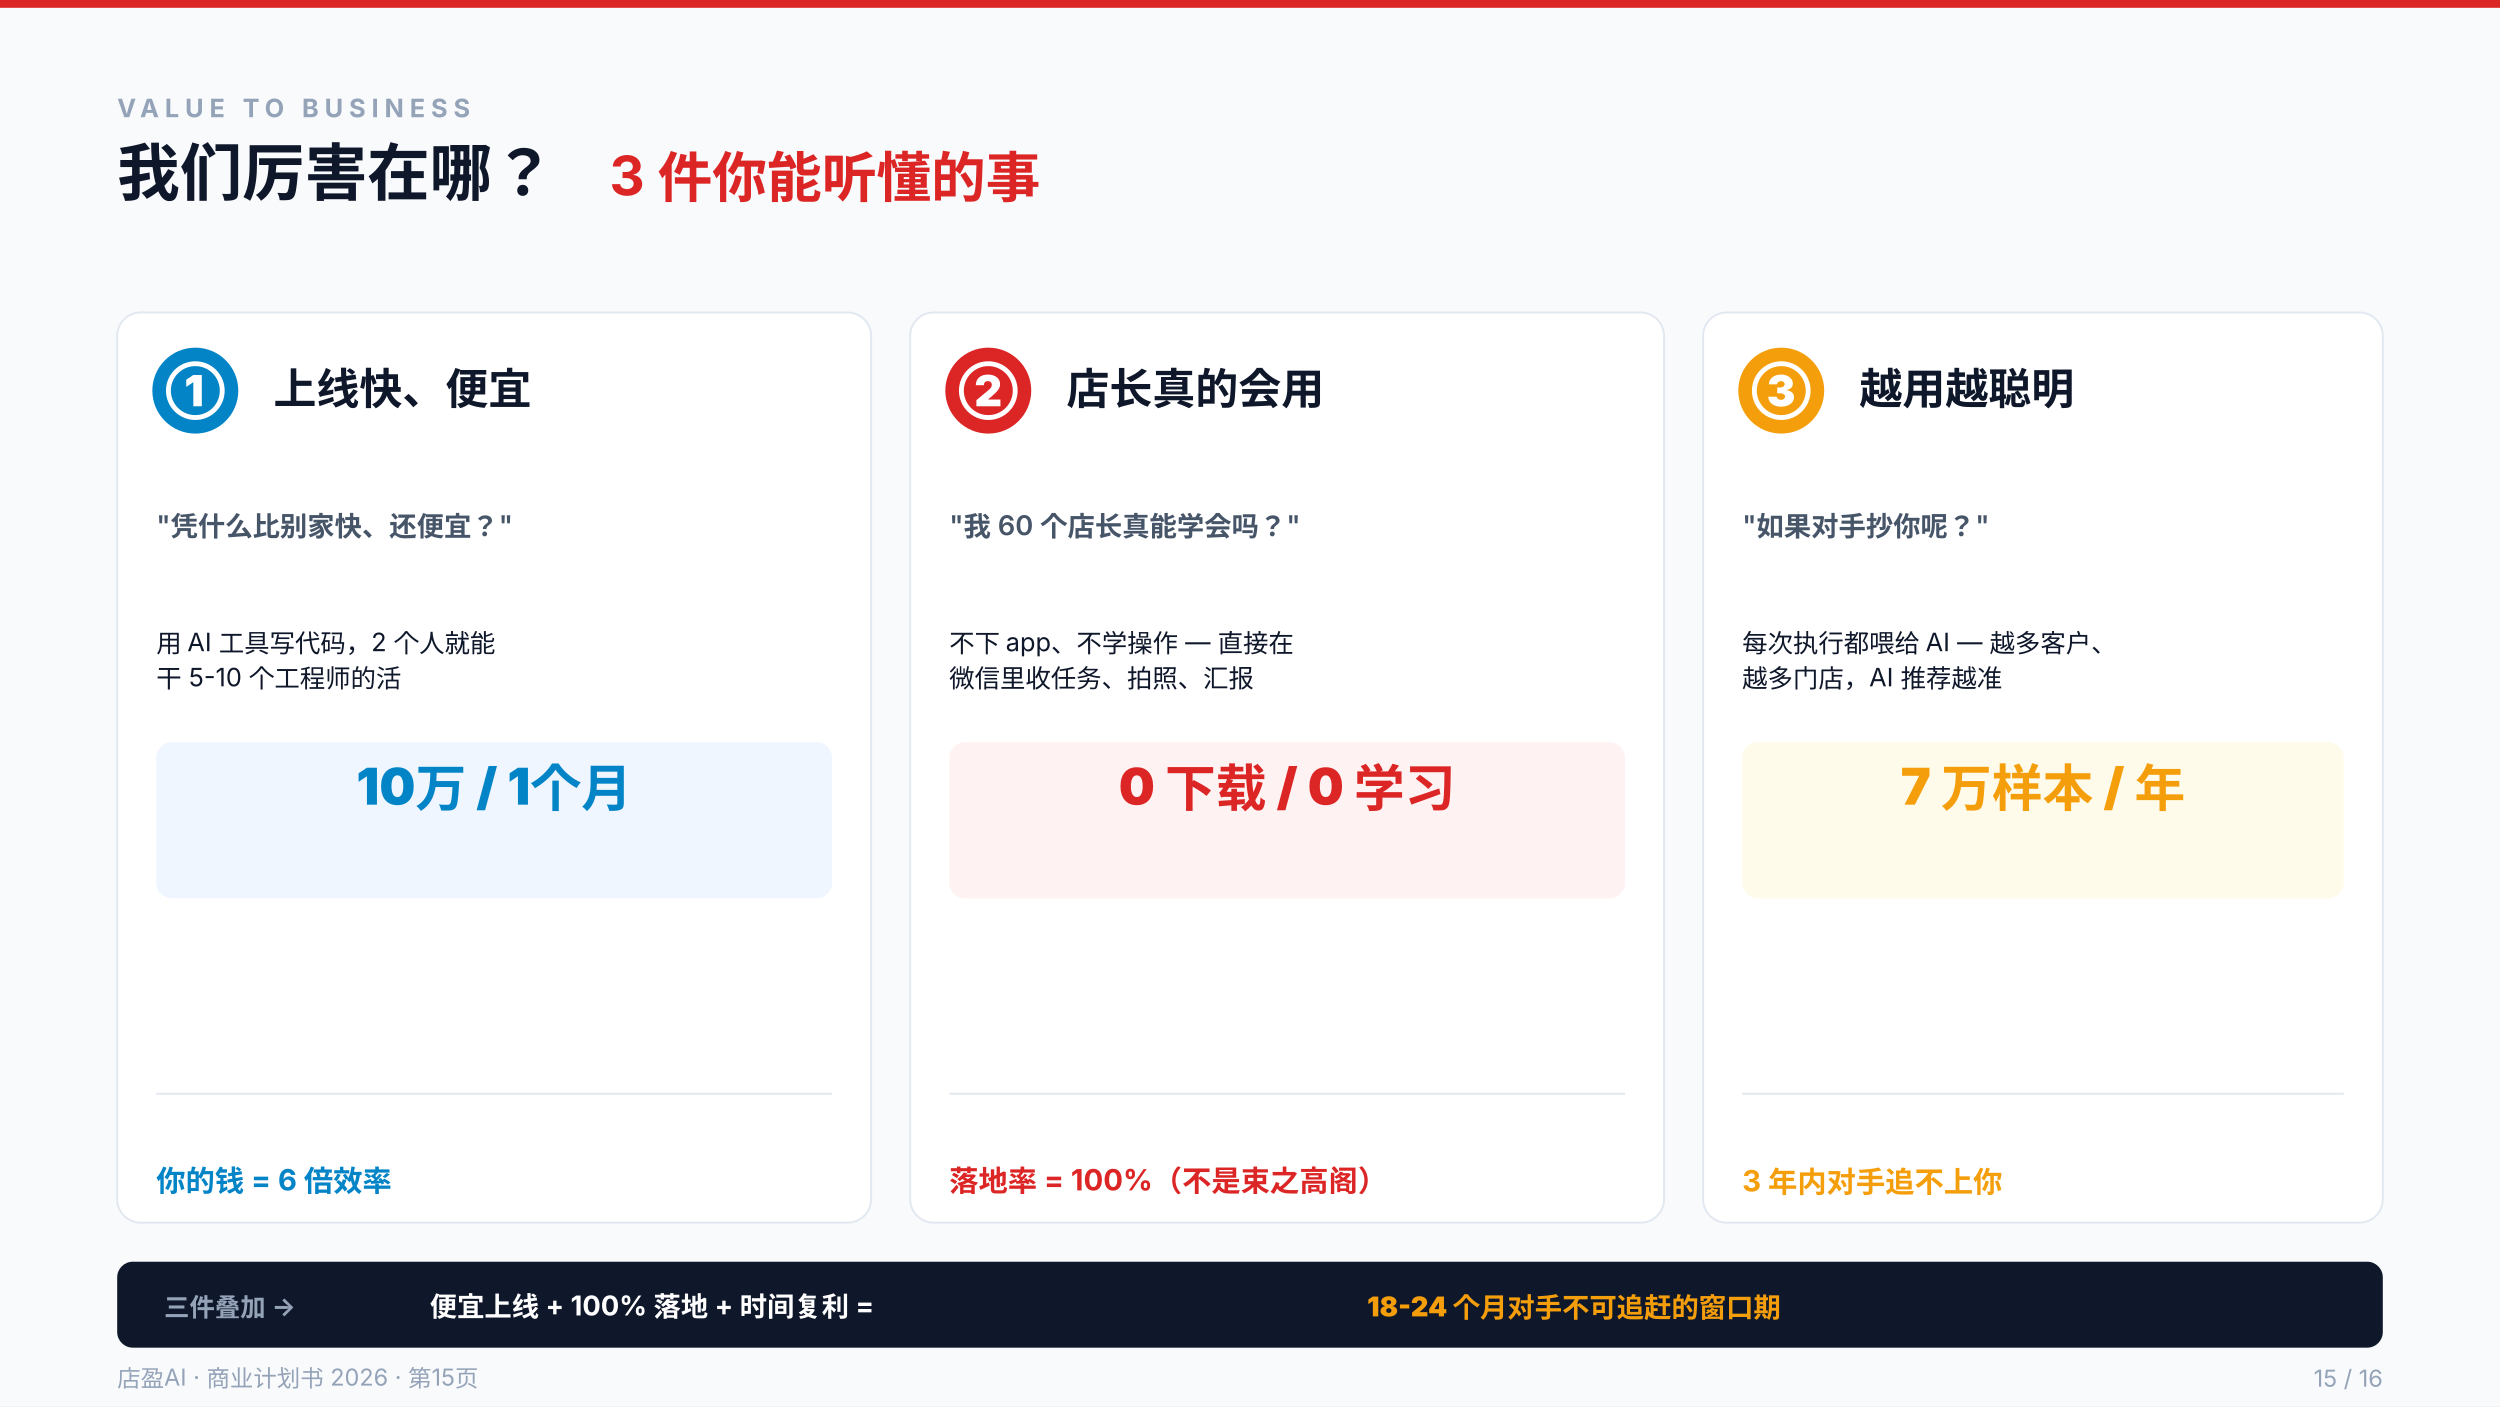
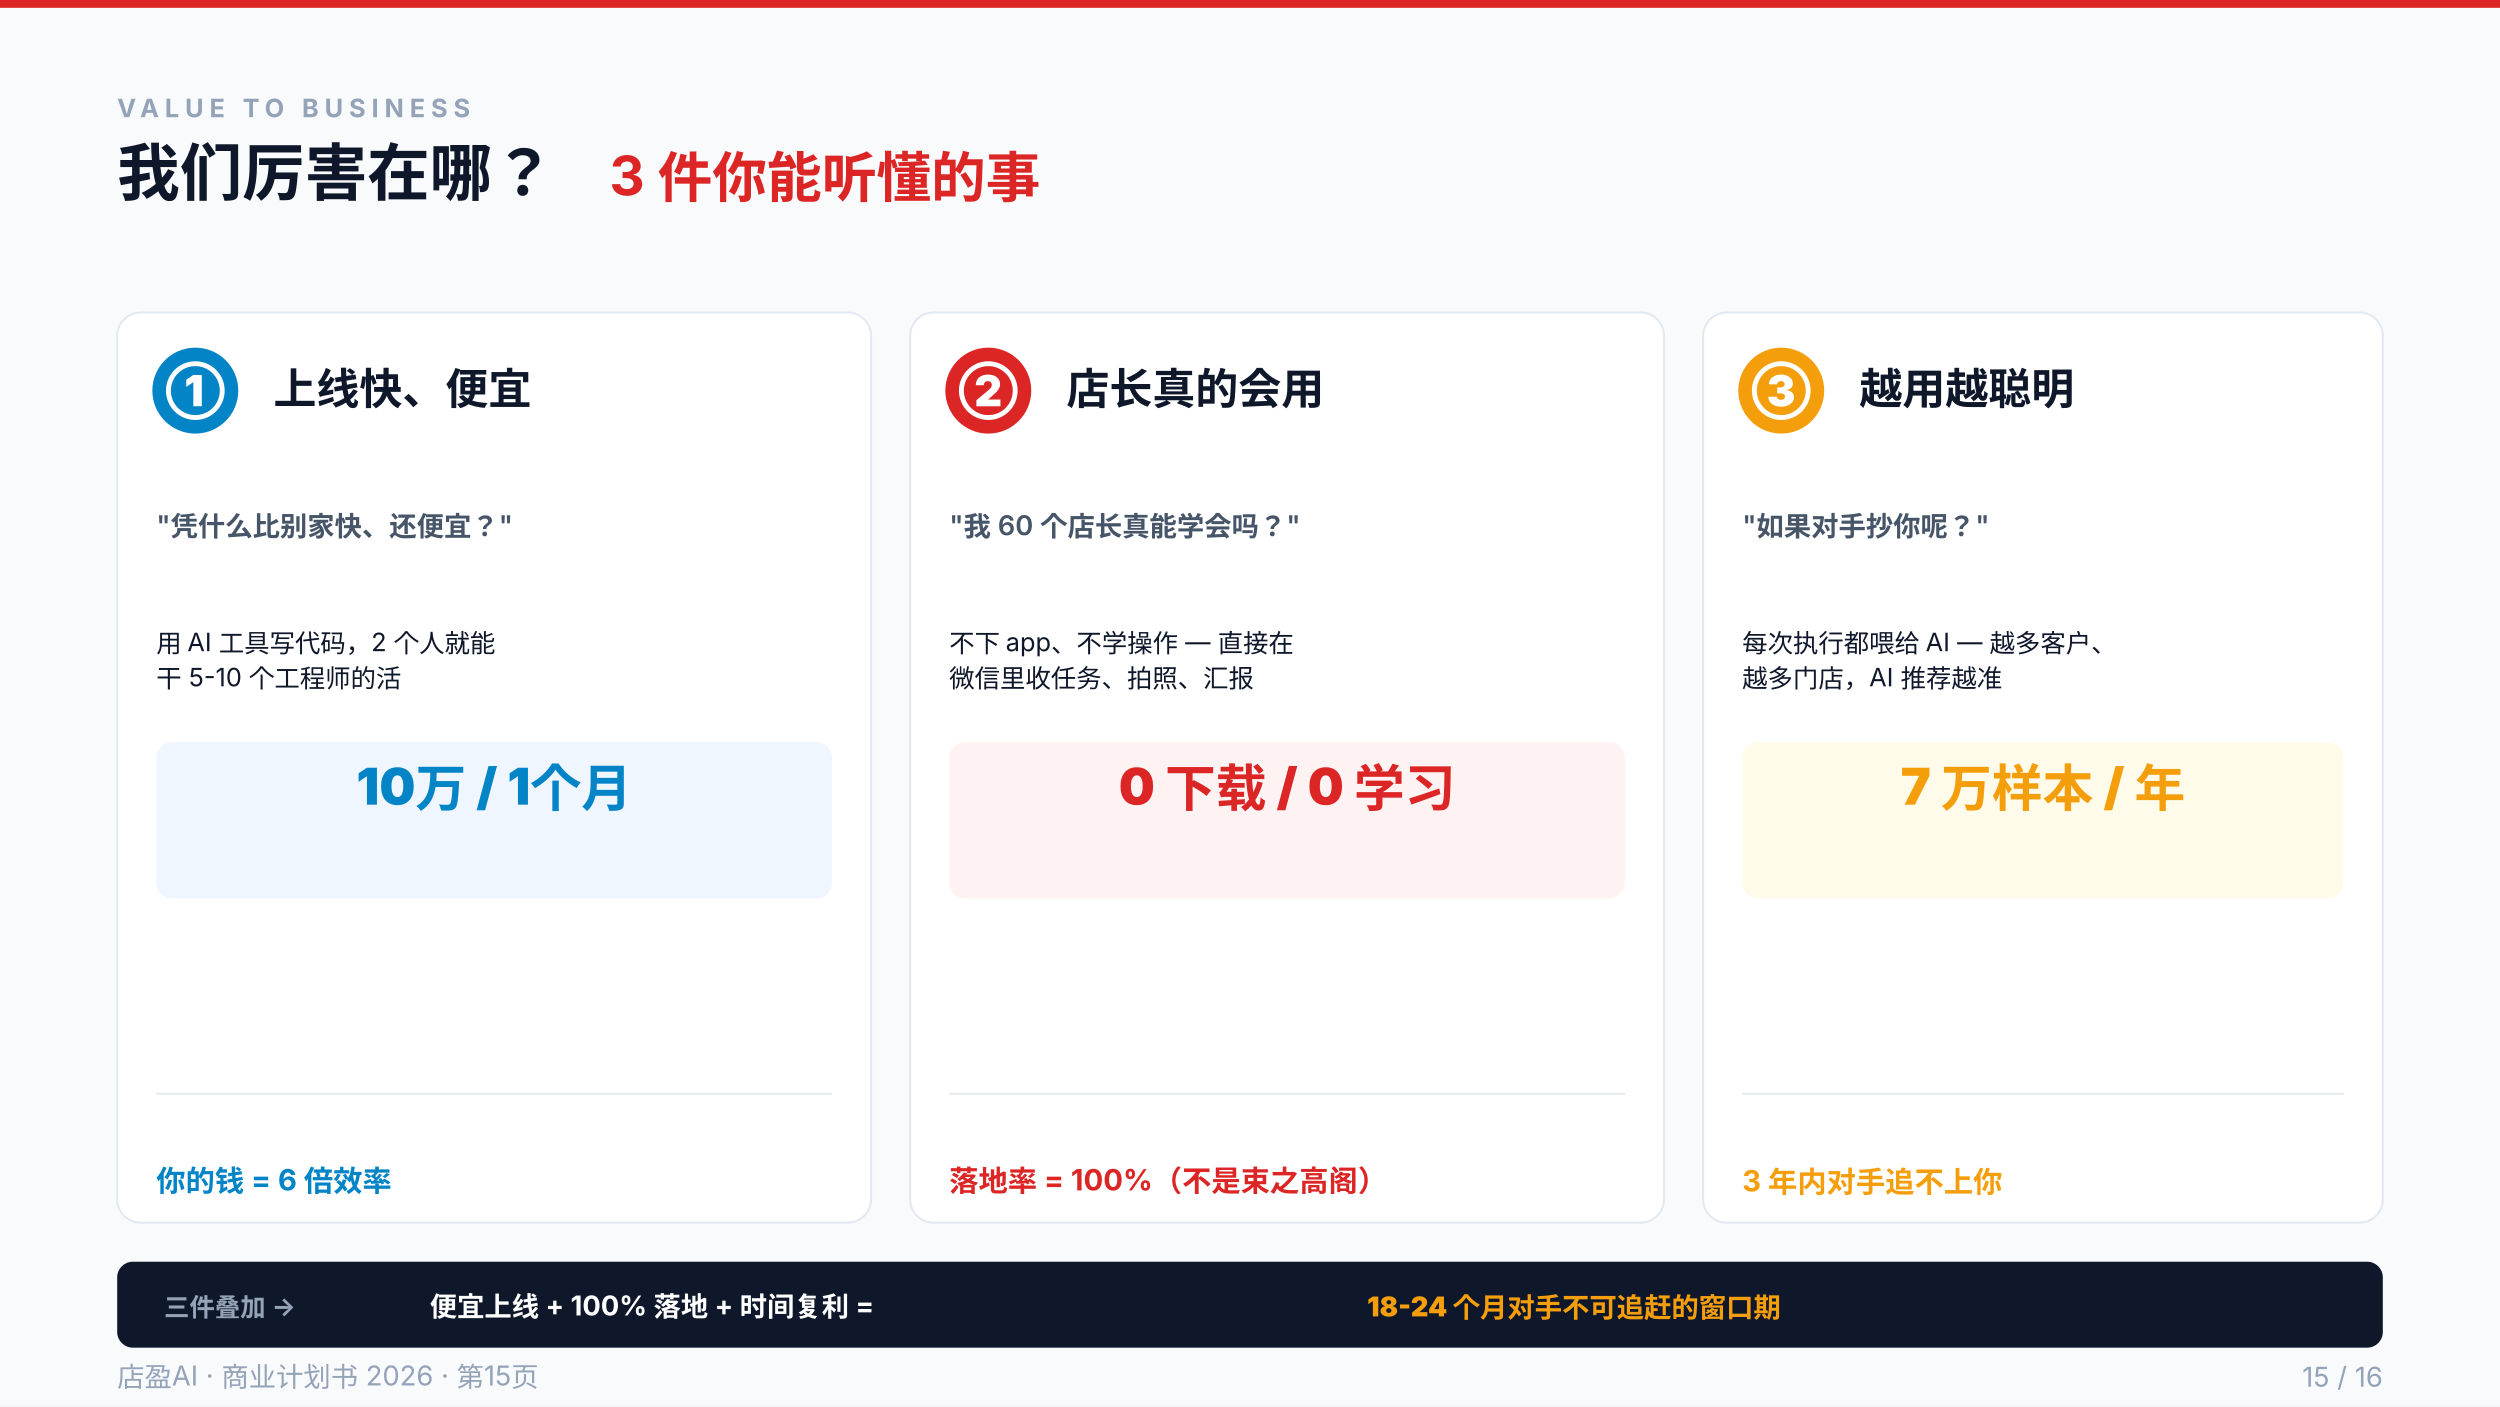
<svg xmlns="http://www.w3.org/2000/svg" width="1280" height="720" viewBox="0 0 1280 720">
  <rect width="1280" height="720" fill="#f8fafc" />
  <rect width="1280" height="4" fill="#dc2626" />
  <text x="60" y="60" font-family="system-ui,-apple-system,PingFang SC,Microsoft YaHei,sans-serif" font-size="13" fill="#94a3b8" font-weight="700" letter-spacing="3">VALUE TO BUSINESS</text>
  <text x="60" y="100" font-family="system-ui,-apple-system,PingFang SC,Microsoft YaHei,sans-serif" font-size="32" font-weight="900" fill="#0f172a">我们厉害在哪？</text>
  <text x="312" y="100" font-family="system-ui,-apple-system,PingFang SC,Microsoft YaHei,sans-serif" font-size="28" font-weight="700" fill="#dc2626">3 件你能听懂的事</text>
  <rect x="60" y="160" width="386" height="466" rx="12" fill="#ffffff" stroke="#e2e8f0" stroke-width="1" />
  <circle cx="100" cy="200" r="22" fill="#0284c7" />
  <text x="100" y="208" font-family="system-ui,-apple-system,PingFang SC,Microsoft YaHei,sans-serif" font-size="22" font-weight="900" fill="#ffffff" text-anchor="middle">①</text>
  <text x="140" y="207" font-family="system-ui,-apple-system,PingFang SC,Microsoft YaHei,sans-serif" font-size="22" font-weight="900" fill="#0f172a">上线快、便宜</text>
  <text x="80" y="274" font-family="system-ui,-apple-system,PingFang SC,Microsoft YaHei,sans-serif" font-size="14" fill="#475569" font-weight="600">"凭什么比别家快、还便宜？"</text>
  <text x="80" y="334" font-family="system-ui,-apple-system,PingFang SC,Microsoft YaHei,sans-serif" font-size="13" fill="#0f172a">用 AI 工具写代码，2 个人就能</text>
  <text x="80" y="352" font-family="system-ui,-apple-system,PingFang SC,Microsoft YaHei,sans-serif" font-size="13" fill="#0f172a">干 5-10 个工程师的活</text>
  <rect x="80" y="380" width="346" height="80" rx="8" fill="#eff6ff" />
  <text x="253" y="412" font-family="system-ui,-apple-system,PingFang SC,Microsoft YaHei,sans-serif" font-size="26" font-weight="900" fill="#0284c7" text-anchor="middle">10万 / 1个月</text>
  <line x1="80" y1="560" x2="426" y2="560" stroke="#e2e8f0" stroke-width="1" />
  <text x="80" y="610" font-family="system-ui,-apple-system,PingFang SC,Microsoft YaHei,sans-serif" font-size="15" font-weight="700" fill="#0284c7">你的钱 = 6 倍效率</text>
  <rect x="466" y="160" width="386" height="466" rx="12" fill="#ffffff" stroke="#e2e8f0" stroke-width="1" />
  <circle cx="506" cy="200" r="22" fill="#dc2626" />
  <text x="506" y="208" font-family="system-ui,-apple-system,PingFang SC,Microsoft YaHei,sans-serif" font-size="22" font-weight="900" fill="#ffffff" text-anchor="middle">②</text>
  <text x="546" y="207" font-family="system-ui,-apple-system,PingFang SC,Microsoft YaHei,sans-serif" font-size="22" font-weight="900" fill="#0f172a">店长真的会用</text>
  <text x="486" y="274" font-family="system-ui,-apple-system,PingFang SC,Microsoft YaHei,sans-serif" font-size="14" fill="#475569" font-weight="600">"我 60 个店长真能学会吗？"</text>
  <text x="486" y="334" font-family="system-ui,-apple-system,PingFang SC,Microsoft YaHei,sans-serif" font-size="13" fill="#0f172a">不下 app、不学操作 — 直接在</text>
  <text x="486" y="352" font-family="system-ui,-apple-system,PingFang SC,Microsoft YaHei,sans-serif" font-size="13" fill="#0f172a">微信里收任务、拍照、汇报</text>
  <rect x="486" y="380" width="346" height="80" rx="8" fill="#fef2f2" />
  <text x="659" y="412" font-family="system-ui,-apple-system,PingFang SC,Microsoft YaHei,sans-serif" font-size="26" font-weight="900" fill="#dc2626" text-anchor="middle">0 下载 / 0 学习</text>
  <line x1="486" y1="560" x2="832" y2="560" stroke="#e2e8f0" stroke-width="1" />
  <text x="486" y="610" font-family="system-ui,-apple-system,PingFang SC,Microsoft YaHei,sans-serif" font-size="15" font-weight="700" fill="#dc2626">落地率 = 100%（不是束之高阁）</text>
  <rect x="872" y="160" width="348" height="466" rx="12" fill="#ffffff" stroke="#e2e8f0" stroke-width="1" />
  <circle cx="912" cy="200" r="22" fill="#f59e0b" />
  <text x="912" y="208" font-family="system-ui,-apple-system,PingFang SC,Microsoft YaHei,sans-serif" font-size="22" font-weight="900" fill="#ffffff" text-anchor="middle">③</text>
  <text x="952" y="207" font-family="system-ui,-apple-system,PingFang SC,Microsoft YaHei,sans-serif" font-size="22" font-weight="900" fill="#0f172a">越用越聪明</text>
  <text x="892" y="274" font-family="system-ui,-apple-system,PingFang SC,Microsoft YaHei,sans-serif" font-size="14" fill="#475569" font-weight="600">"如果对手抄你呢？"</text>
  <text x="892" y="334" font-family="system-ui,-apple-system,PingFang SC,Microsoft YaHei,sans-serif" font-size="13" fill="#0f172a">每次执行都喂给 AI — 越多客户、</text>
  <text x="892" y="352" font-family="system-ui,-apple-system,PingFang SC,Microsoft YaHei,sans-serif" font-size="13" fill="#0f172a">越多门店，AI 推荐越准</text>
  <rect x="892" y="380" width="308" height="80" rx="8" fill="#fffbeb" />
  <text x="1046" y="412" font-family="system-ui,-apple-system,PingFang SC,Microsoft YaHei,sans-serif" font-size="26" font-weight="900" fill="#f59e0b" text-anchor="middle">7 万样本 / 年</text>
  <line x1="892" y1="560" x2="1200" y2="560" stroke="#e2e8f0" stroke-width="1" />
  <text x="892" y="610" font-family="system-ui,-apple-system,PingFang SC,Microsoft YaHei,sans-serif" font-size="15" font-weight="700" fill="#f59e0b">3 年内对手追不上你</text>
  <rect x="60" y="646" width="1160" height="44" rx="8" fill="#0f172a" />
  <text x="84" y="674" font-family="system-ui,-apple-system,PingFang SC,Microsoft YaHei,sans-serif" font-size="13" fill="#94a3b8" font-weight="700">三件叠加 →</text>
  <text x="220" y="674" font-family="system-ui,-apple-system,PingFang SC,Microsoft YaHei,sans-serif" font-size="14" fill="#ffffff" font-weight="700">便宜上线 + 100% 落地 + 时间复利 = </text>
  <text x="700" y="674" font-family="system-ui,-apple-system,PingFang SC,Microsoft YaHei,sans-serif" font-size="14" fill="#f59e0b" font-weight="900">18-24 个月对手不可追赶的窗口期</text>
-   <text x="60" y="710" font-family="system-ui,-apple-system" font-size="12" fill="#94a3b8">店盈AI · 商业计划书 2026 · 第15页</text>
-   <text x="1220" y="710" font-family="system-ui,-apple-system" font-size="12" fill="#94a3b8" text-anchor="end">15 / 16</text>
+   <text x="60" y="710" font-family="system-ui,-apple-system" font-size="14" fill="#94a3b8">店盈AI · 商业计划书 2026 · 第15页</text>
+   <text x="1220" y="710" font-family="system-ui,-apple-system" font-size="14" fill="#94a3b8" text-anchor="end">15 / 16</text>
</svg>
